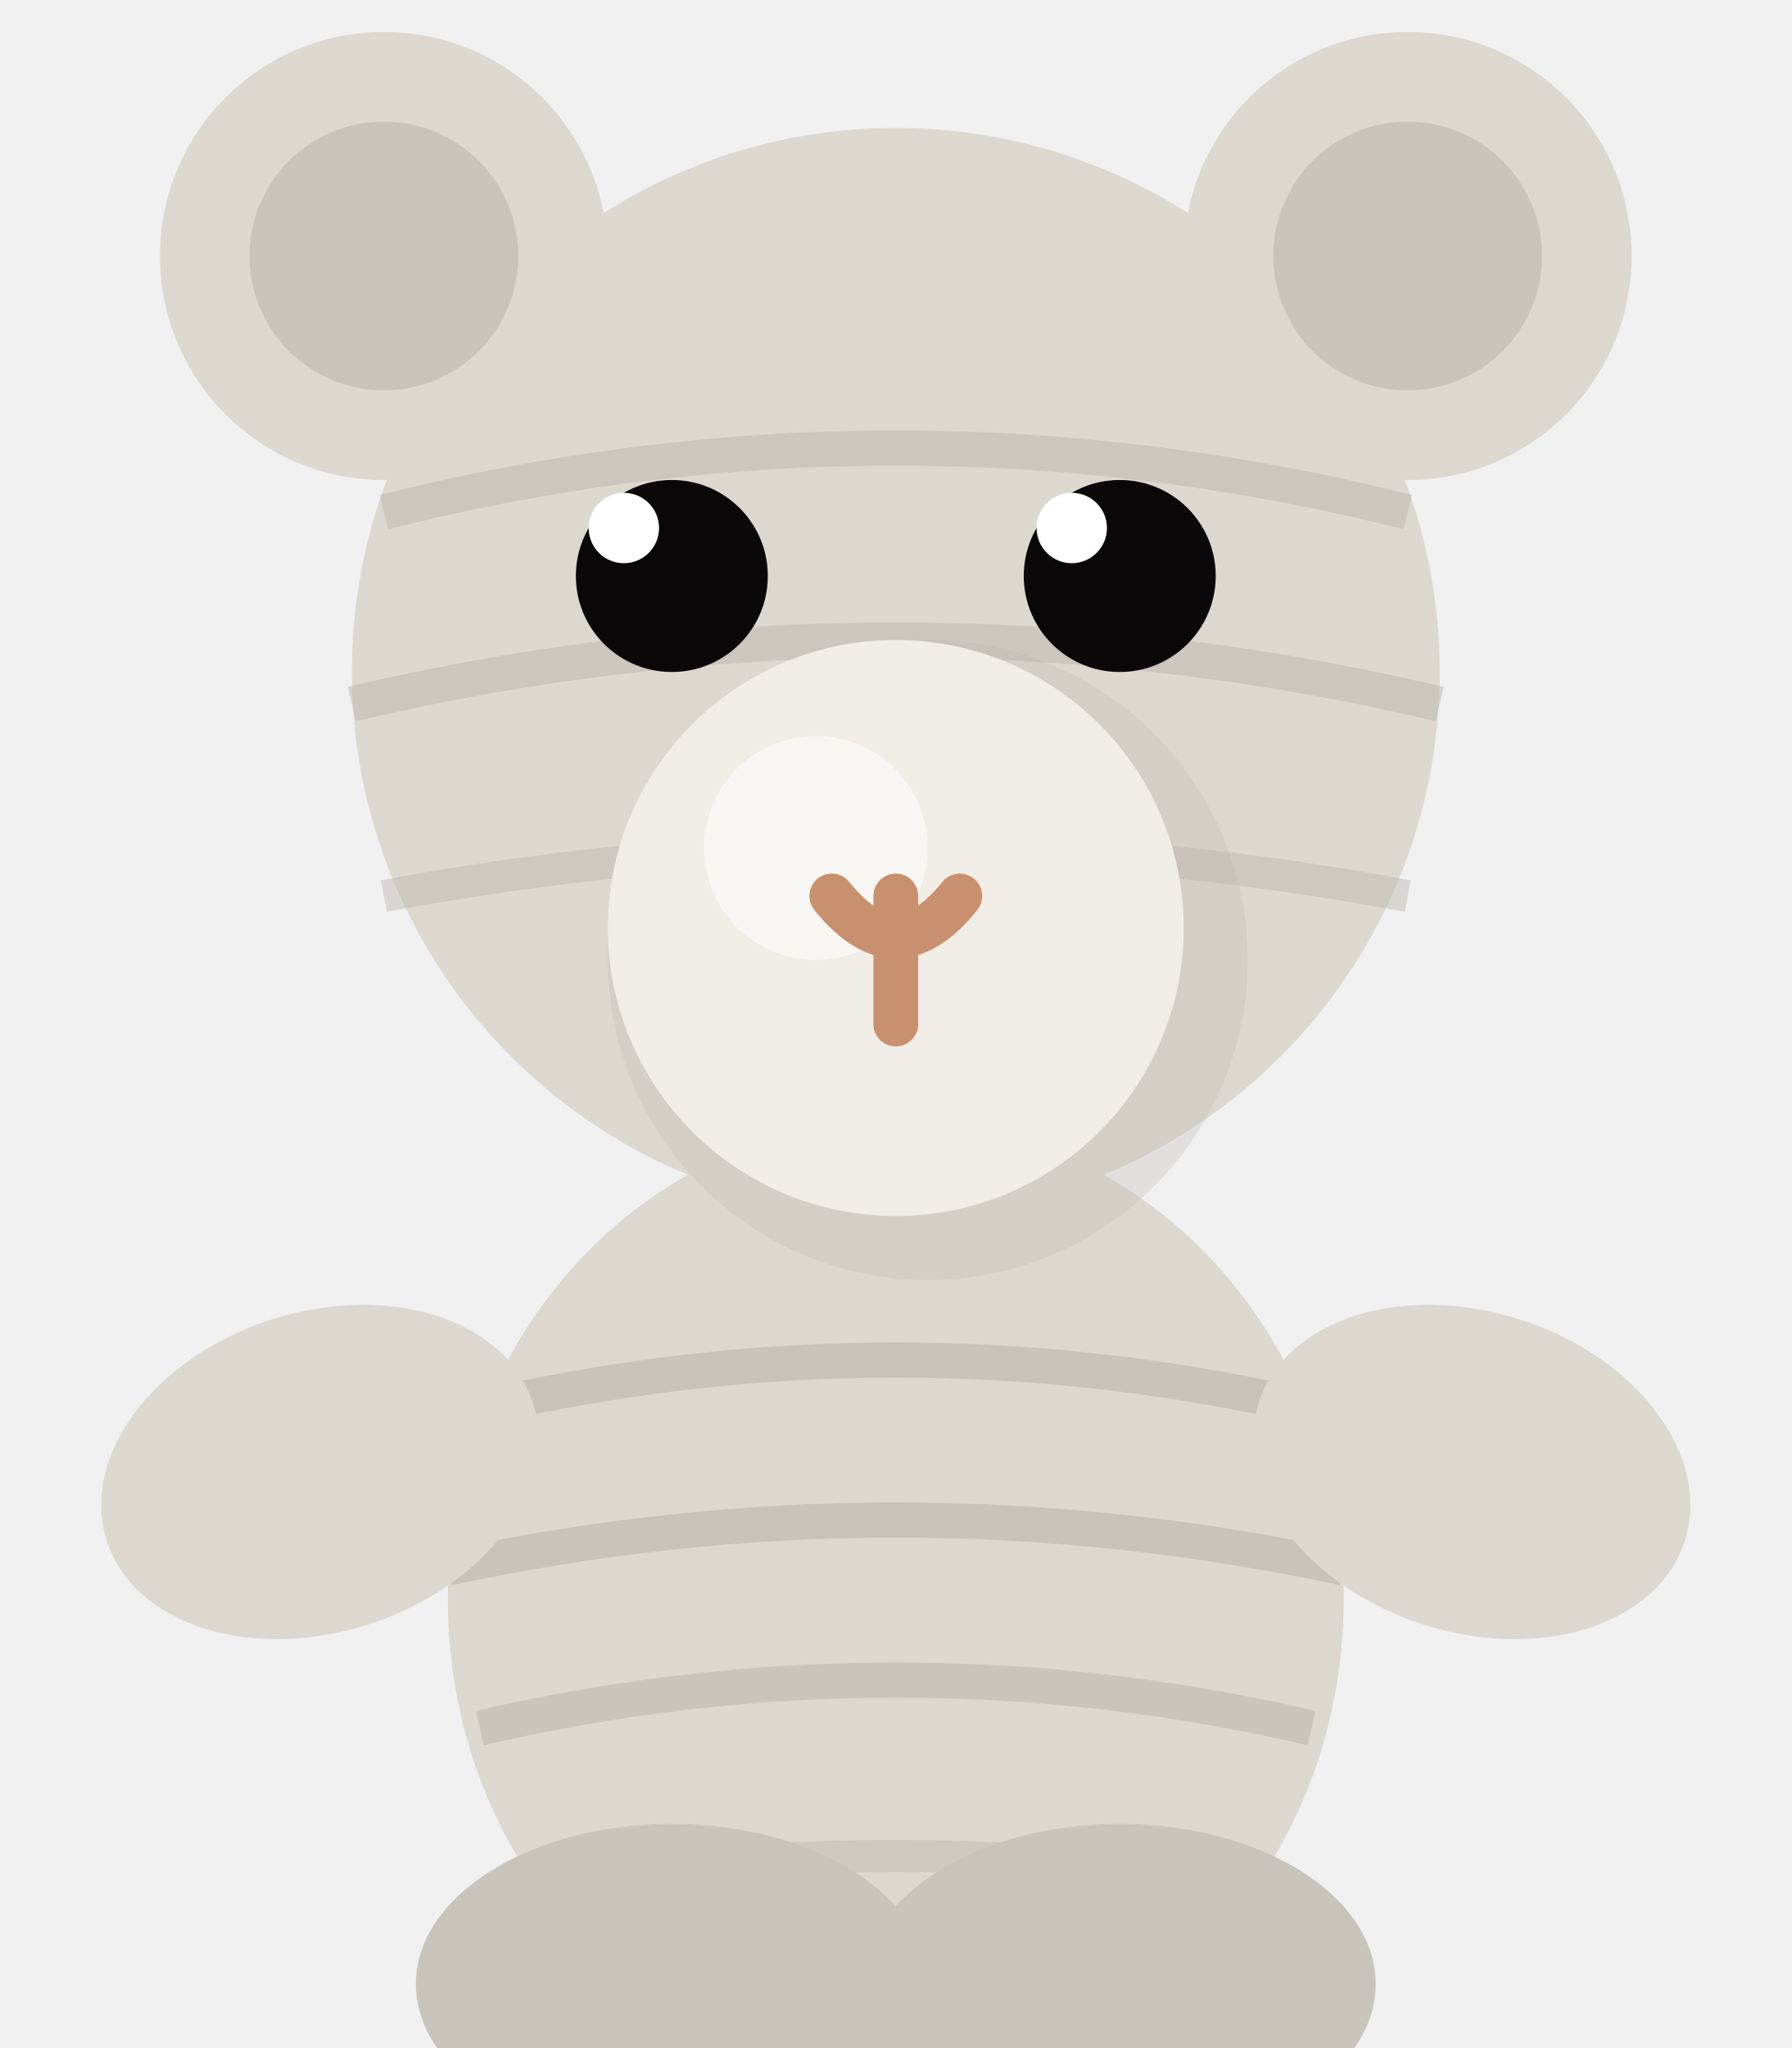
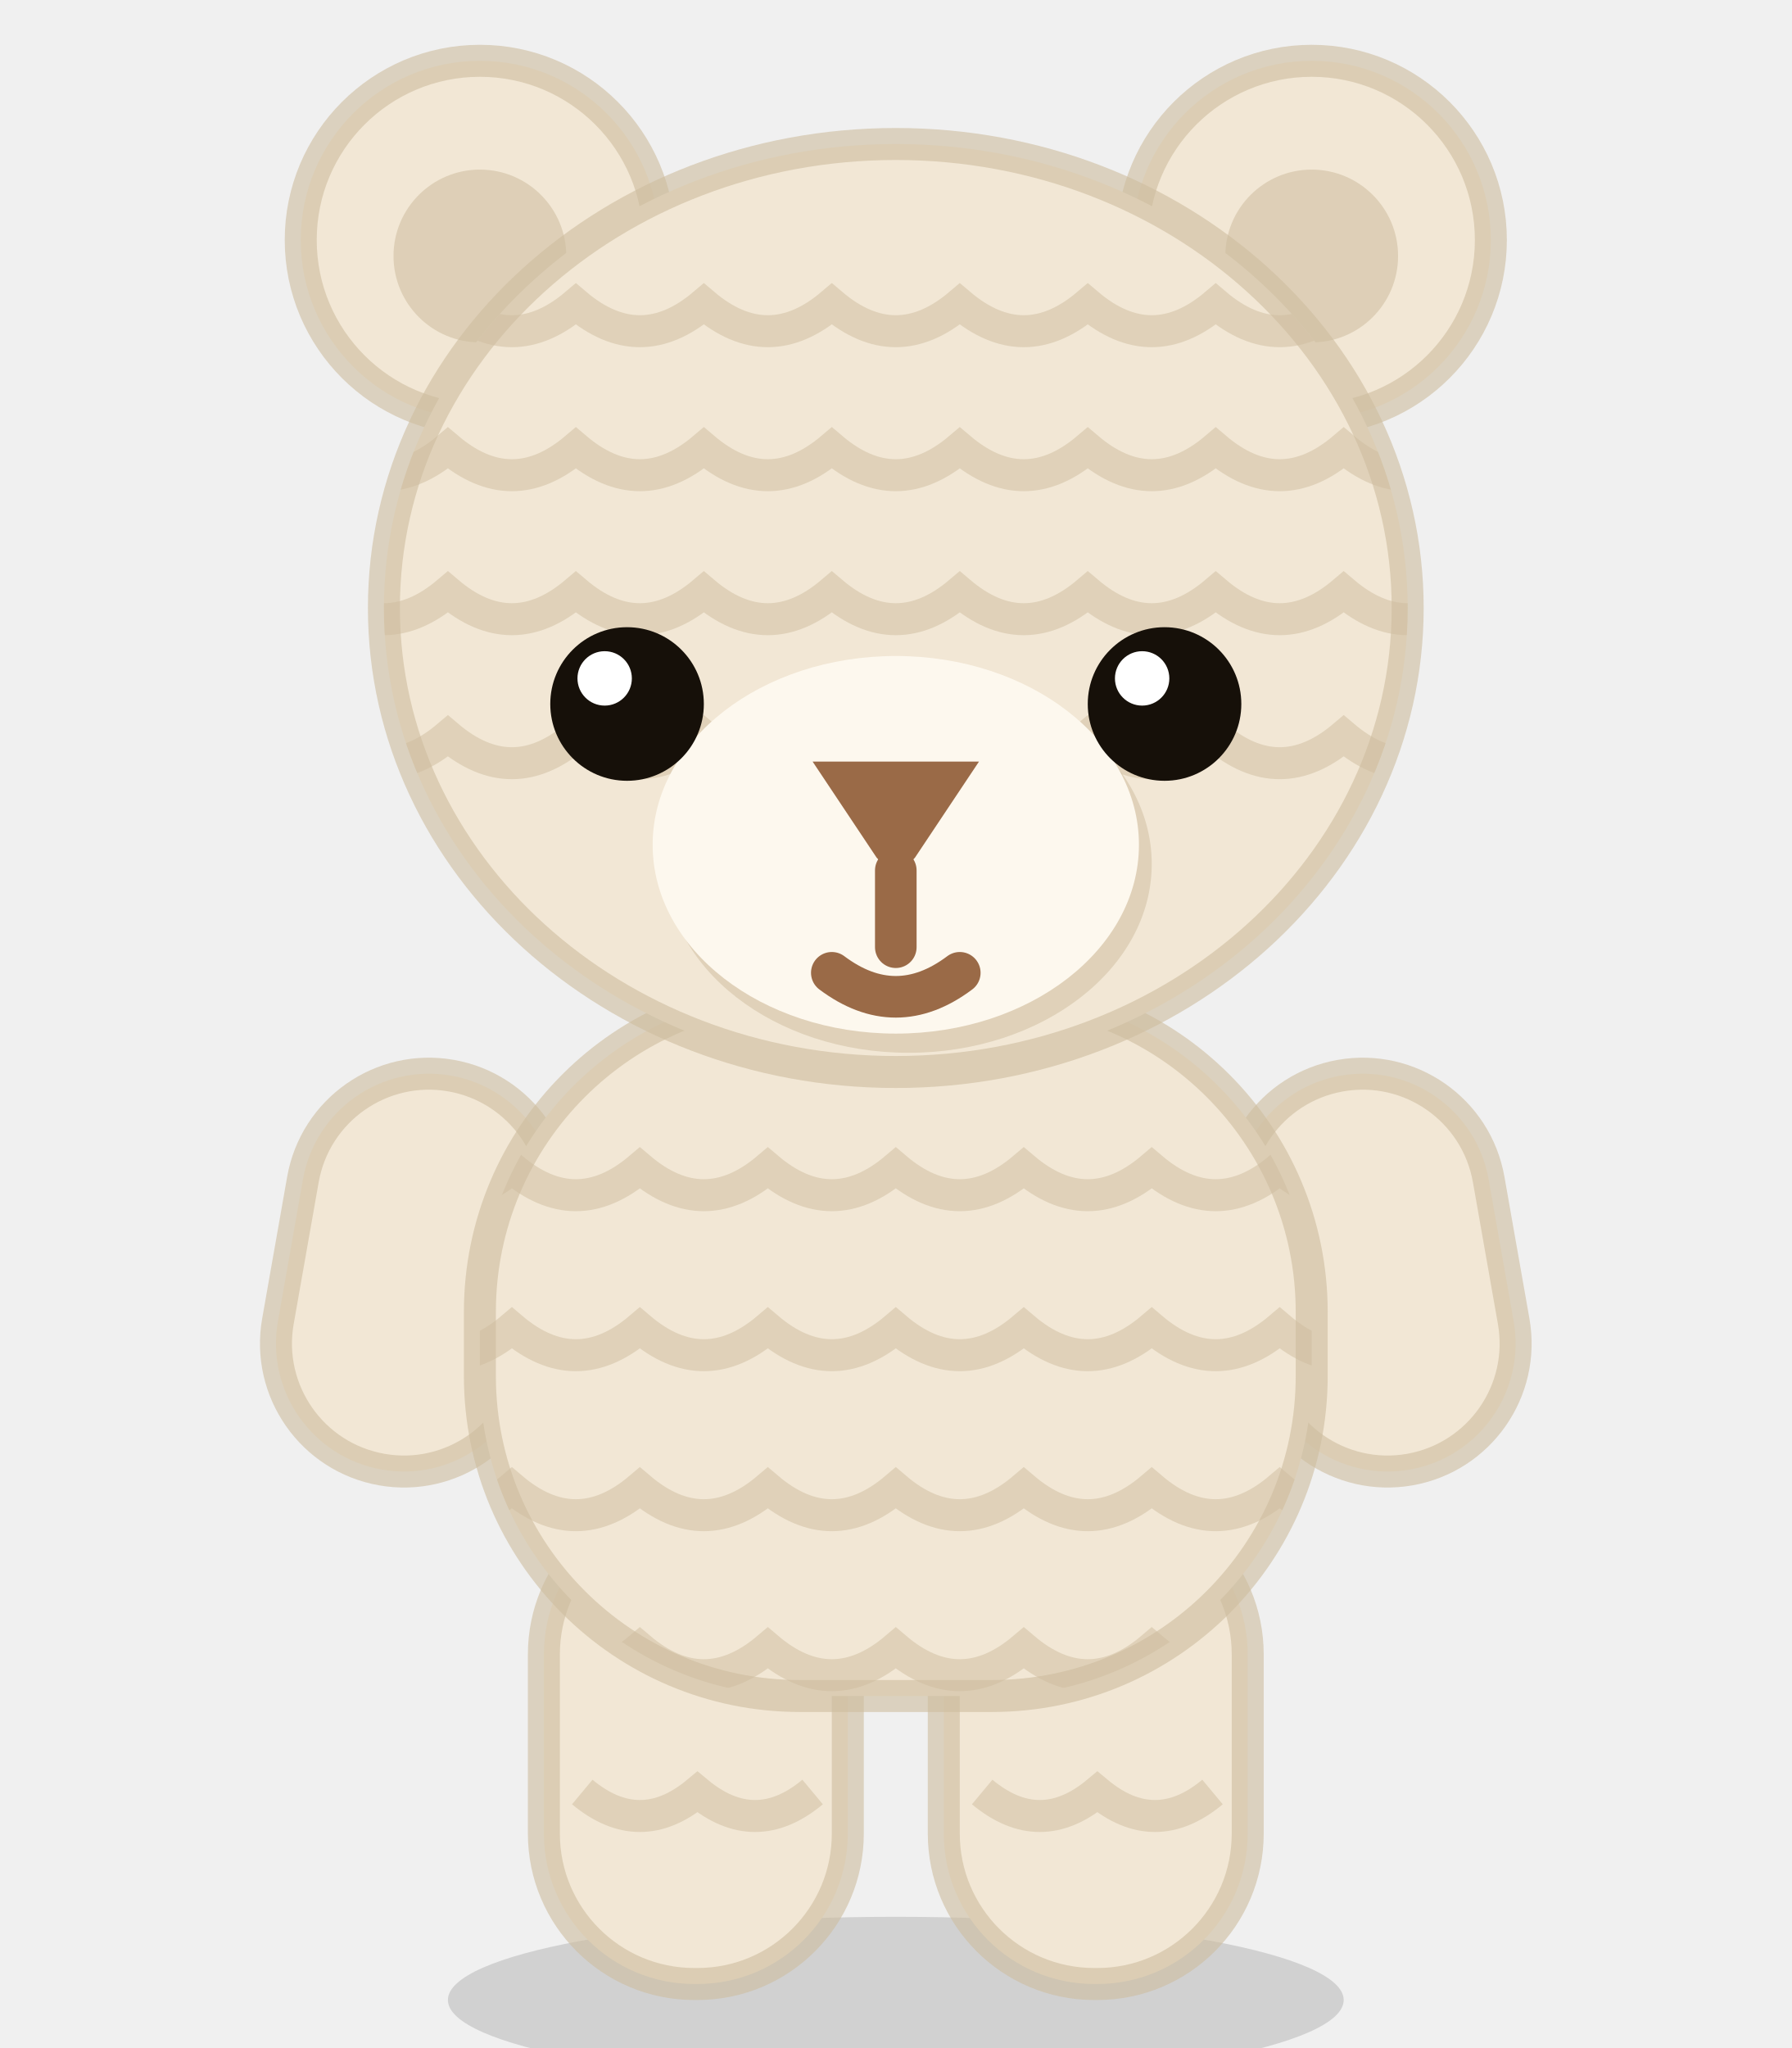
<svg xmlns="http://www.w3.org/2000/svg" viewBox="0 0 56 64">
-   <ellipse cx="28" cy="63" rx="13" ry="3" fill="rgba(0,0,0,0.14)" />
-   <ellipse cx="28" cy="50" rx="14" ry="15" fill="#dcd8d0" />
-   <path d="M15 44 Q28 41 41 44" stroke="#bab4ac" stroke-width="1.1" fill="none" opacity="0.6" />
-   <path d="M14 49 Q28 46 42 49" stroke="#bab4ac" stroke-width="1.1" fill="none" opacity="0.6" />
-   <path d="M15 54 Q28 51 41 54" stroke="#bab4ac" stroke-width="1.1" fill="none" opacity="0.55" />
-   <path d="M16 59 Q28 57 40 59" stroke="#bab4ac" stroke-width="1" fill="none" opacity="0.45" />
-   <ellipse cx="10" cy="46" rx="7" ry="5" fill="#dcd8d0" transform="rotate(-18,10,46)" />
-   <ellipse cx="46" cy="46" rx="7" ry="5" fill="#dcd8d0" transform="rotate(18,46,46)" />
-   <ellipse cx="21" cy="62" rx="8" ry="5" fill="#c8c4bc" />
-   <ellipse cx="35" cy="62" rx="8" ry="5" fill="#c8c4bc" />
-   <circle cx="28" cy="21" r="17" fill="#dcd8d0" />
-   <path d="M12 16 Q28 12 44 16" stroke="#bab4ac" stroke-width="1.1" fill="none" opacity="0.5" />
-   <path d="M11 22 Q28 18 45 22" stroke="#bab4ac" stroke-width="1.1" fill="none" opacity="0.5" />
-   <path d="M12 28 Q28 25 44 28" stroke="#bab4ac" stroke-width="1" fill="none" opacity="0.45" />
-   <circle cx="12" cy="8" r="7" fill="#dcd8d0" />
-   <circle cx="44" cy="8" r="7" fill="#dcd8d0" />
-   <circle cx="12" cy="8" r="4.2" fill="#c8c4bc" />
-   <circle cx="44" cy="8" r="4.2" fill="#c8c4bc" />
-   <circle cx="29" cy="30" r="10" fill="#bab4ac" opacity="0.28" />
-   <circle cx="28" cy="29" r="9" fill="#f0ece6" />
-   <circle cx="25.5" cy="26.5" r="3.5" fill="white" opacity="0.5" />
-   <circle cx="21" cy="18" r="3.0" fill="#0a0808" />
-   <circle cx="35" cy="18" r="3.0" fill="#0a0808" />
-   <circle cx="19.5" cy="16.5" r="1.1" fill="white" />
-   <circle cx="33.5" cy="16.5" r="1.1" fill="white" />
-   <path d="M26 28 Q28 30.5 30 28" stroke="#c8906e" stroke-width="1.4" fill="none" stroke-linecap="round" />
-   <line x1="28" y1="28" x2="28" y2="32" stroke="#c8906e" stroke-width="1.4" stroke-linecap="round" />
+   <defs>
+     <clipPath id="h-cloud">
+       <ellipse cx="28" cy="19" rx="16" ry="14.5" />
+     </clipPath>
+     <clipPath id="b-cloud">
+       <rect x="15" y="31" width="26" height="22" rx="10" />
+     </clipPath>
+   </defs>
+   <ellipse cx="28" cy="62.5" rx="14" ry="2.6" fill="rgba(0,0,0,0.13)" />
+   <g fill="#f2e7d5" stroke="#cdbc9e" stroke-opacity="0.6" stroke-width="1">
+     <rect x="17" y="47" width="9.5" height="15" rx="4.7" />
+     <rect x="29.5" y="47" width="9.5" height="15" rx="4.7" />
+   </g>
+   <path d="M18.2 56 q1.8 1.5 3.6 0 q1.8 1.5 3.6 0" stroke="#cdbc9e" stroke-width="1" fill="none" opacity="0.5" />
+   <path d="M30.7 56 q1.8 1.5 3.6 0 q1.8 1.5 3.6 0" stroke="#cdbc9e" stroke-width="1" fill="none" opacity="0.5" />
+   <g fill="#f2e7d5" stroke="#cdbc9e" stroke-opacity="0.6" stroke-width="1">
+     <rect x="8.8" y="33.5" width="8" height="12.5" rx="4" transform="rotate(10,12.8,41)" />
+     <rect x="39.2" y="33.5" width="8" height="12.5" rx="4" transform="rotate(-10,43.2,41)" />
+   </g>
+   <rect x="15" y="31" width="26" height="22" rx="10" fill="#f2e7d5" stroke="#cdbc9e" stroke-opacity="0.6" stroke-width="1" />
+   <g clip-path="url(#b-cloud)" stroke="#cdbc9e" stroke-width="1" fill="none" opacity="0.5">
+     <path d="M12 36.5 q2 1.7 4 0 q2 1.7 4 0 q2 1.7 4 0 q2 1.7 4 0 q2 1.7 4 0 q2 1.7 4 0 q2 1.7 4 0 q2 1.7 4 0" />
+     <path d="M12 41.5 q2 1.7 4 0 q2 1.7 4 0 q2 1.7 4 0 q2 1.7 4 0 q2 1.7 4 0 q2 1.7 4 0 q2 1.7 4 0 q2 1.7 4 0" />
+     <path d="M12 46.5 q2 1.7 4 0 q2 1.7 4 0 q2 1.7 4 0 q2 1.7 4 0 q2 1.7 4 0 q2 1.7 4 0 q2 1.7 4 0 q2 1.7 4 0" />
+     <path d="M12 51.5 q2 1.7 4 0 q2 1.7 4 0 q2 1.7 4 0 q2 1.7 4 0 q2 1.7 4 0 q2 1.7 4 0 q2 1.7 4 0 q2 1.7 4 0" />
+   </g>
+   <g fill="#f2e7d5" stroke="#cdbc9e" stroke-opacity="0.6" stroke-width="1">
+     <circle cx="15" cy="7.5" r="5.6" />
+     <circle cx="41" cy="7.5" r="5.6" />
+   </g>
+   <circle cx="15" cy="8" r="2.7" fill="#cdbc9e" opacity="0.55" />
+   <circle cx="41" cy="8" r="2.7" fill="#cdbc9e" opacity="0.55" />
+   <ellipse cx="28" cy="19" rx="16" ry="14.5" fill="#f2e7d5" stroke="#cdbc9e" stroke-opacity="0.6" stroke-width="1" />
+   <g clip-path="url(#h-cloud)" stroke="#cdbc9e" stroke-width="1" fill="none" opacity="0.5">
+     <path d="M10 9.5 q2 1.7 4 0 q2 1.7 4 0 q2 1.7 4 0 q2 1.7 4 0 q2 1.7 4 0 q2 1.7 4 0 q2 1.7 4 0 q2 1.7 4 0 q2 1.7 4 0" />
+     <path d="M10 14 q2 1.7 4 0 q2 1.7 4 0 q2 1.7 4 0 q2 1.7 4 0 q2 1.7 4 0 q2 1.7 4 0 q2 1.7 4 0 q2 1.7 4 0 q2 1.7 4 0" />
+     <path d="M10 18.5 q2 1.7 4 0 q2 1.7 4 0 q2 1.7 4 0 q2 1.7 4 0 q2 1.7 4 0 q2 1.7 4 0 q2 1.7 4 0 q2 1.7 4 0 q2 1.7 4 0" />
+     <path d="M10 23 q2 1.7 4 0 q2 1.7 4 0 q2 1.7 4 0 q2 1.7 4 0 q2 1.7 4 0 q2 1.7 4 0 q2 1.7 4 0 q2 1.7 4 0 q2 1.7 4 0" />
+   </g>
+   <ellipse cx="28.4" cy="27" rx="7.6" ry="5.9" fill="#cdbc9e" opacity="0.5" />
+   <ellipse cx="28" cy="26.4" rx="7.6" ry="5.9" fill="#fdf8ee" />
+   <path d="M25.4 23.8 L30.6 23.8 L28.6 26.8 Q28 27.5 27.4 26.8 Z" fill="#9a6a47" />
+   <line x1="28" y1="27.2" x2="28" y2="29.6" stroke="#9a6a47" stroke-width="1.3" stroke-linecap="round" />
+   <path d="M26 30.4 Q28 31.9 30 30.4" stroke="#9a6a47" stroke-width="1.3" fill="none" stroke-linecap="round" />
+   <circle cx="19.6" cy="22" r="2.4" fill="#161009" />
+   <circle cx="36.4" cy="22" r="2.4" fill="#161009" />
+   <circle cx="18.9" cy="21.2" r="0.85" fill="white" />
+   <circle cx="35.7" cy="21.2" r="0.85" fill="white" />
</svg>
